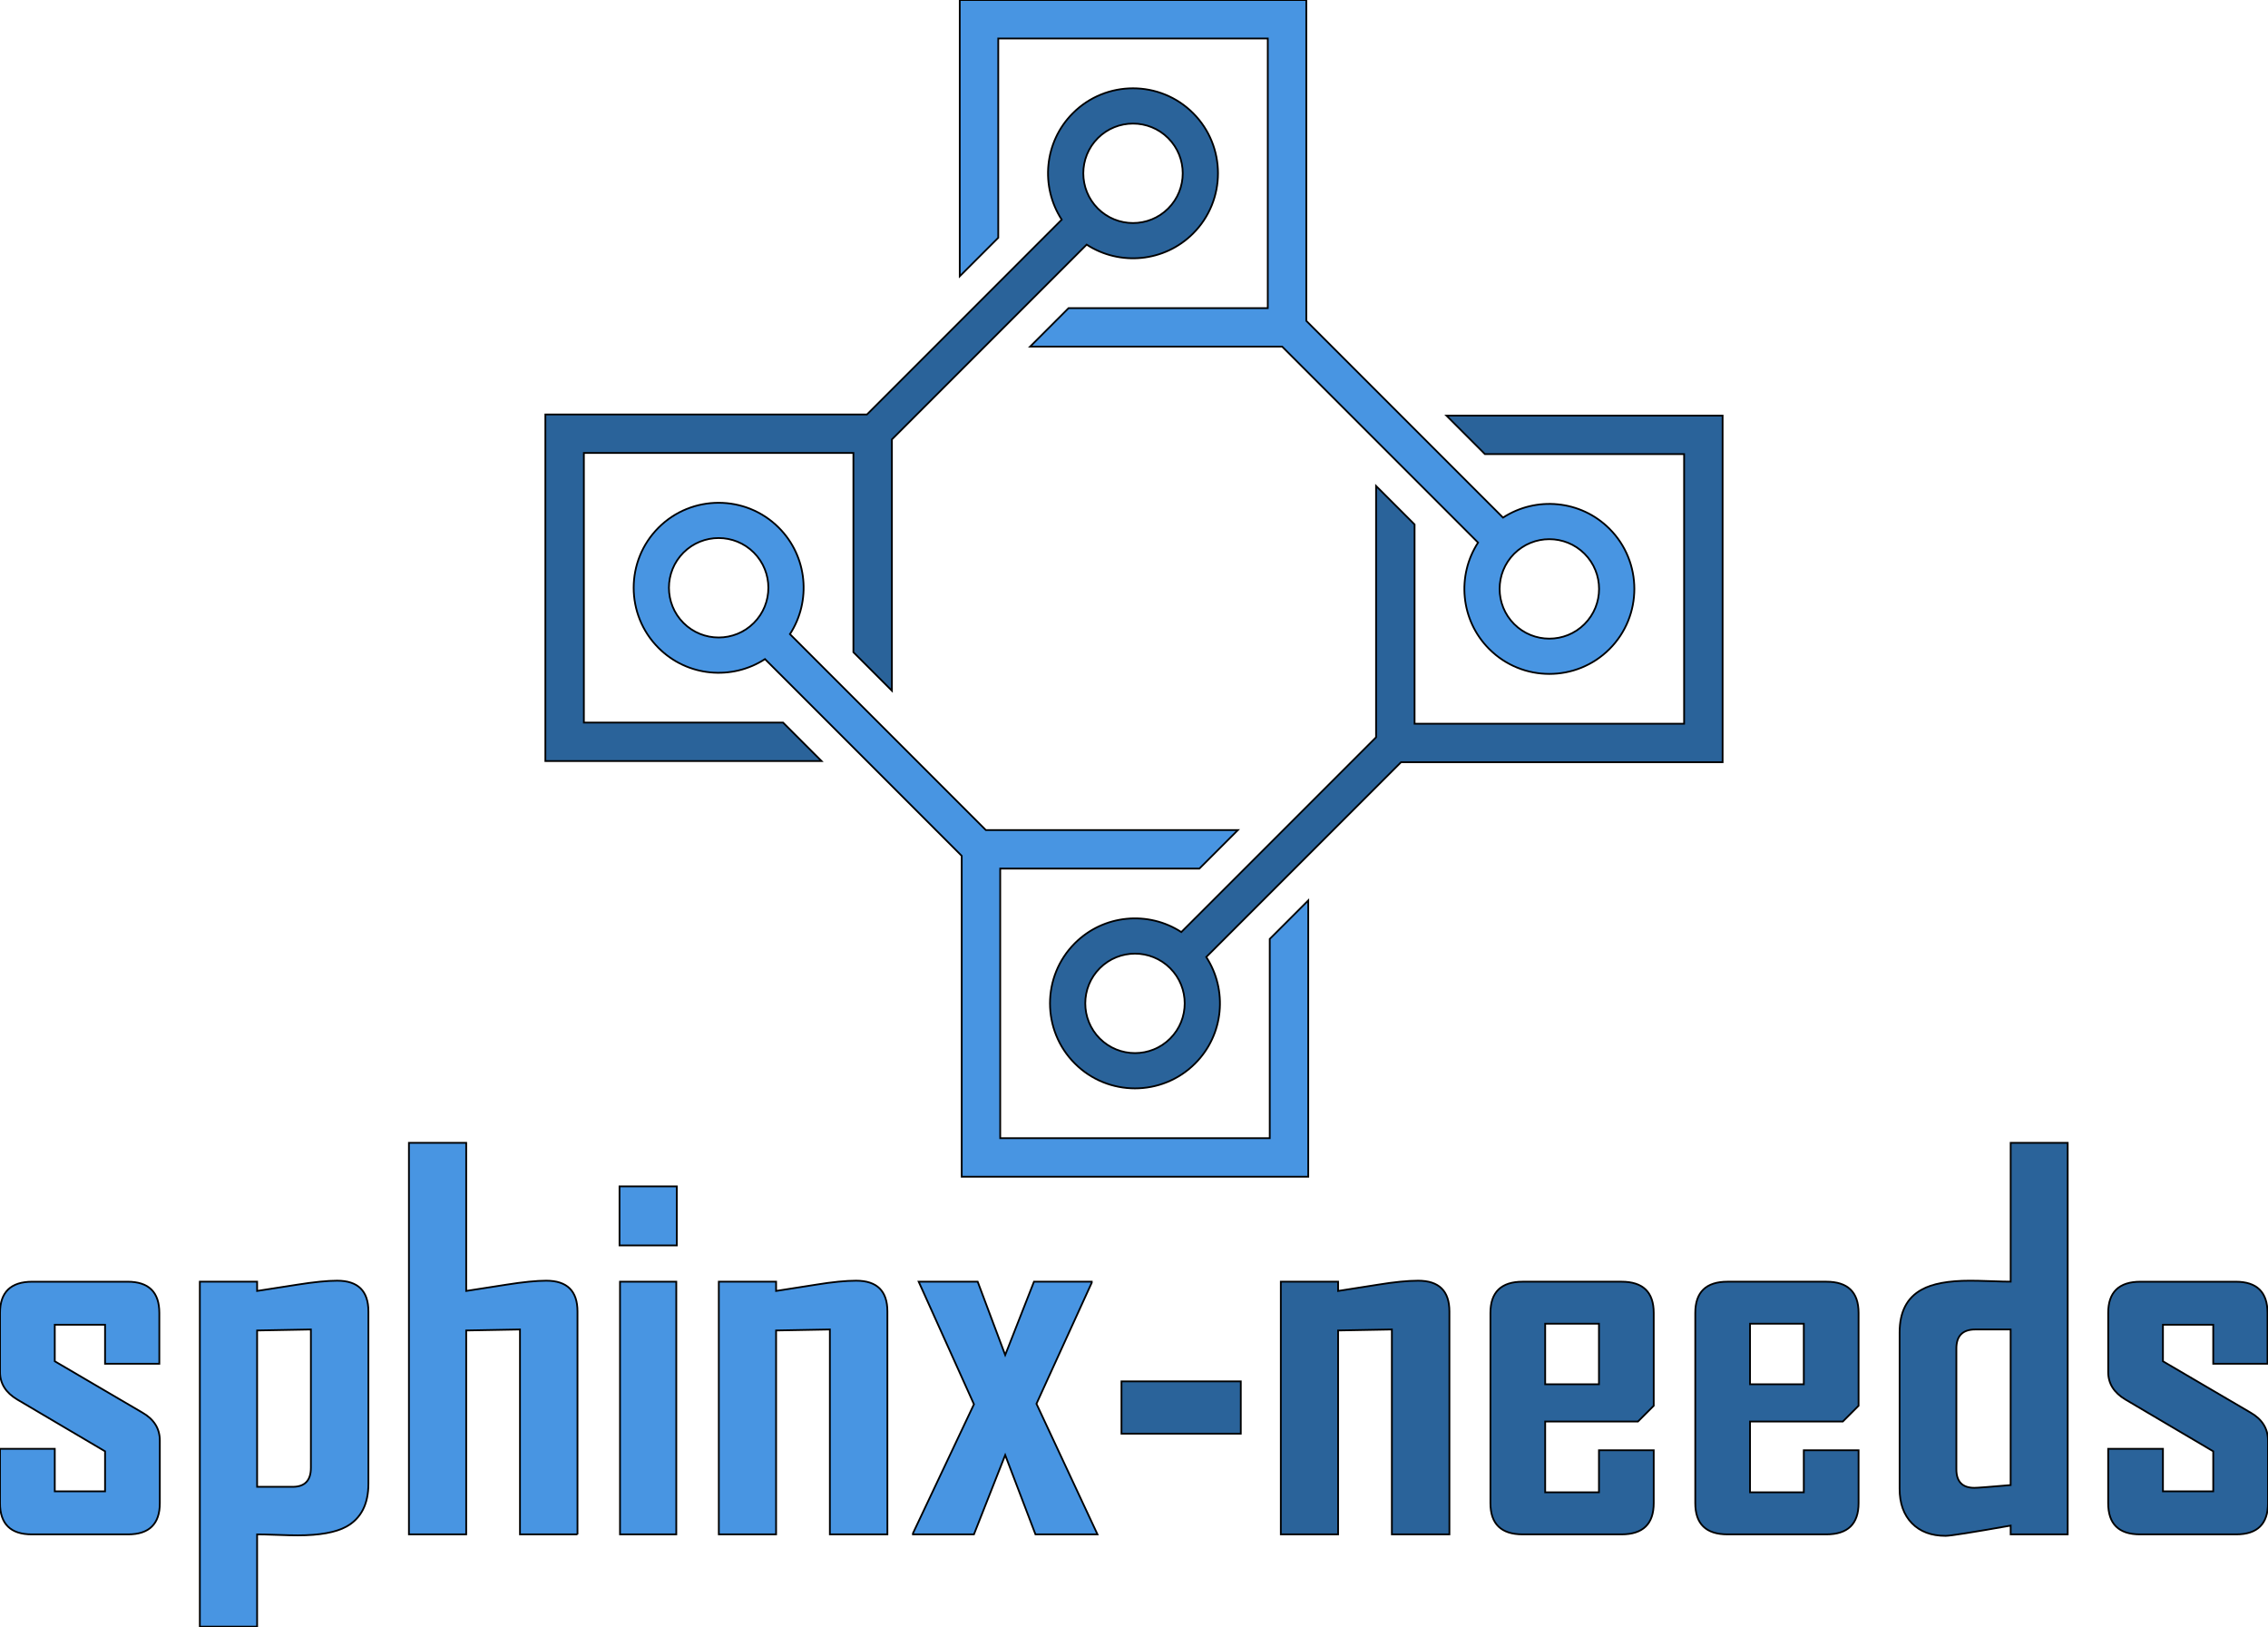
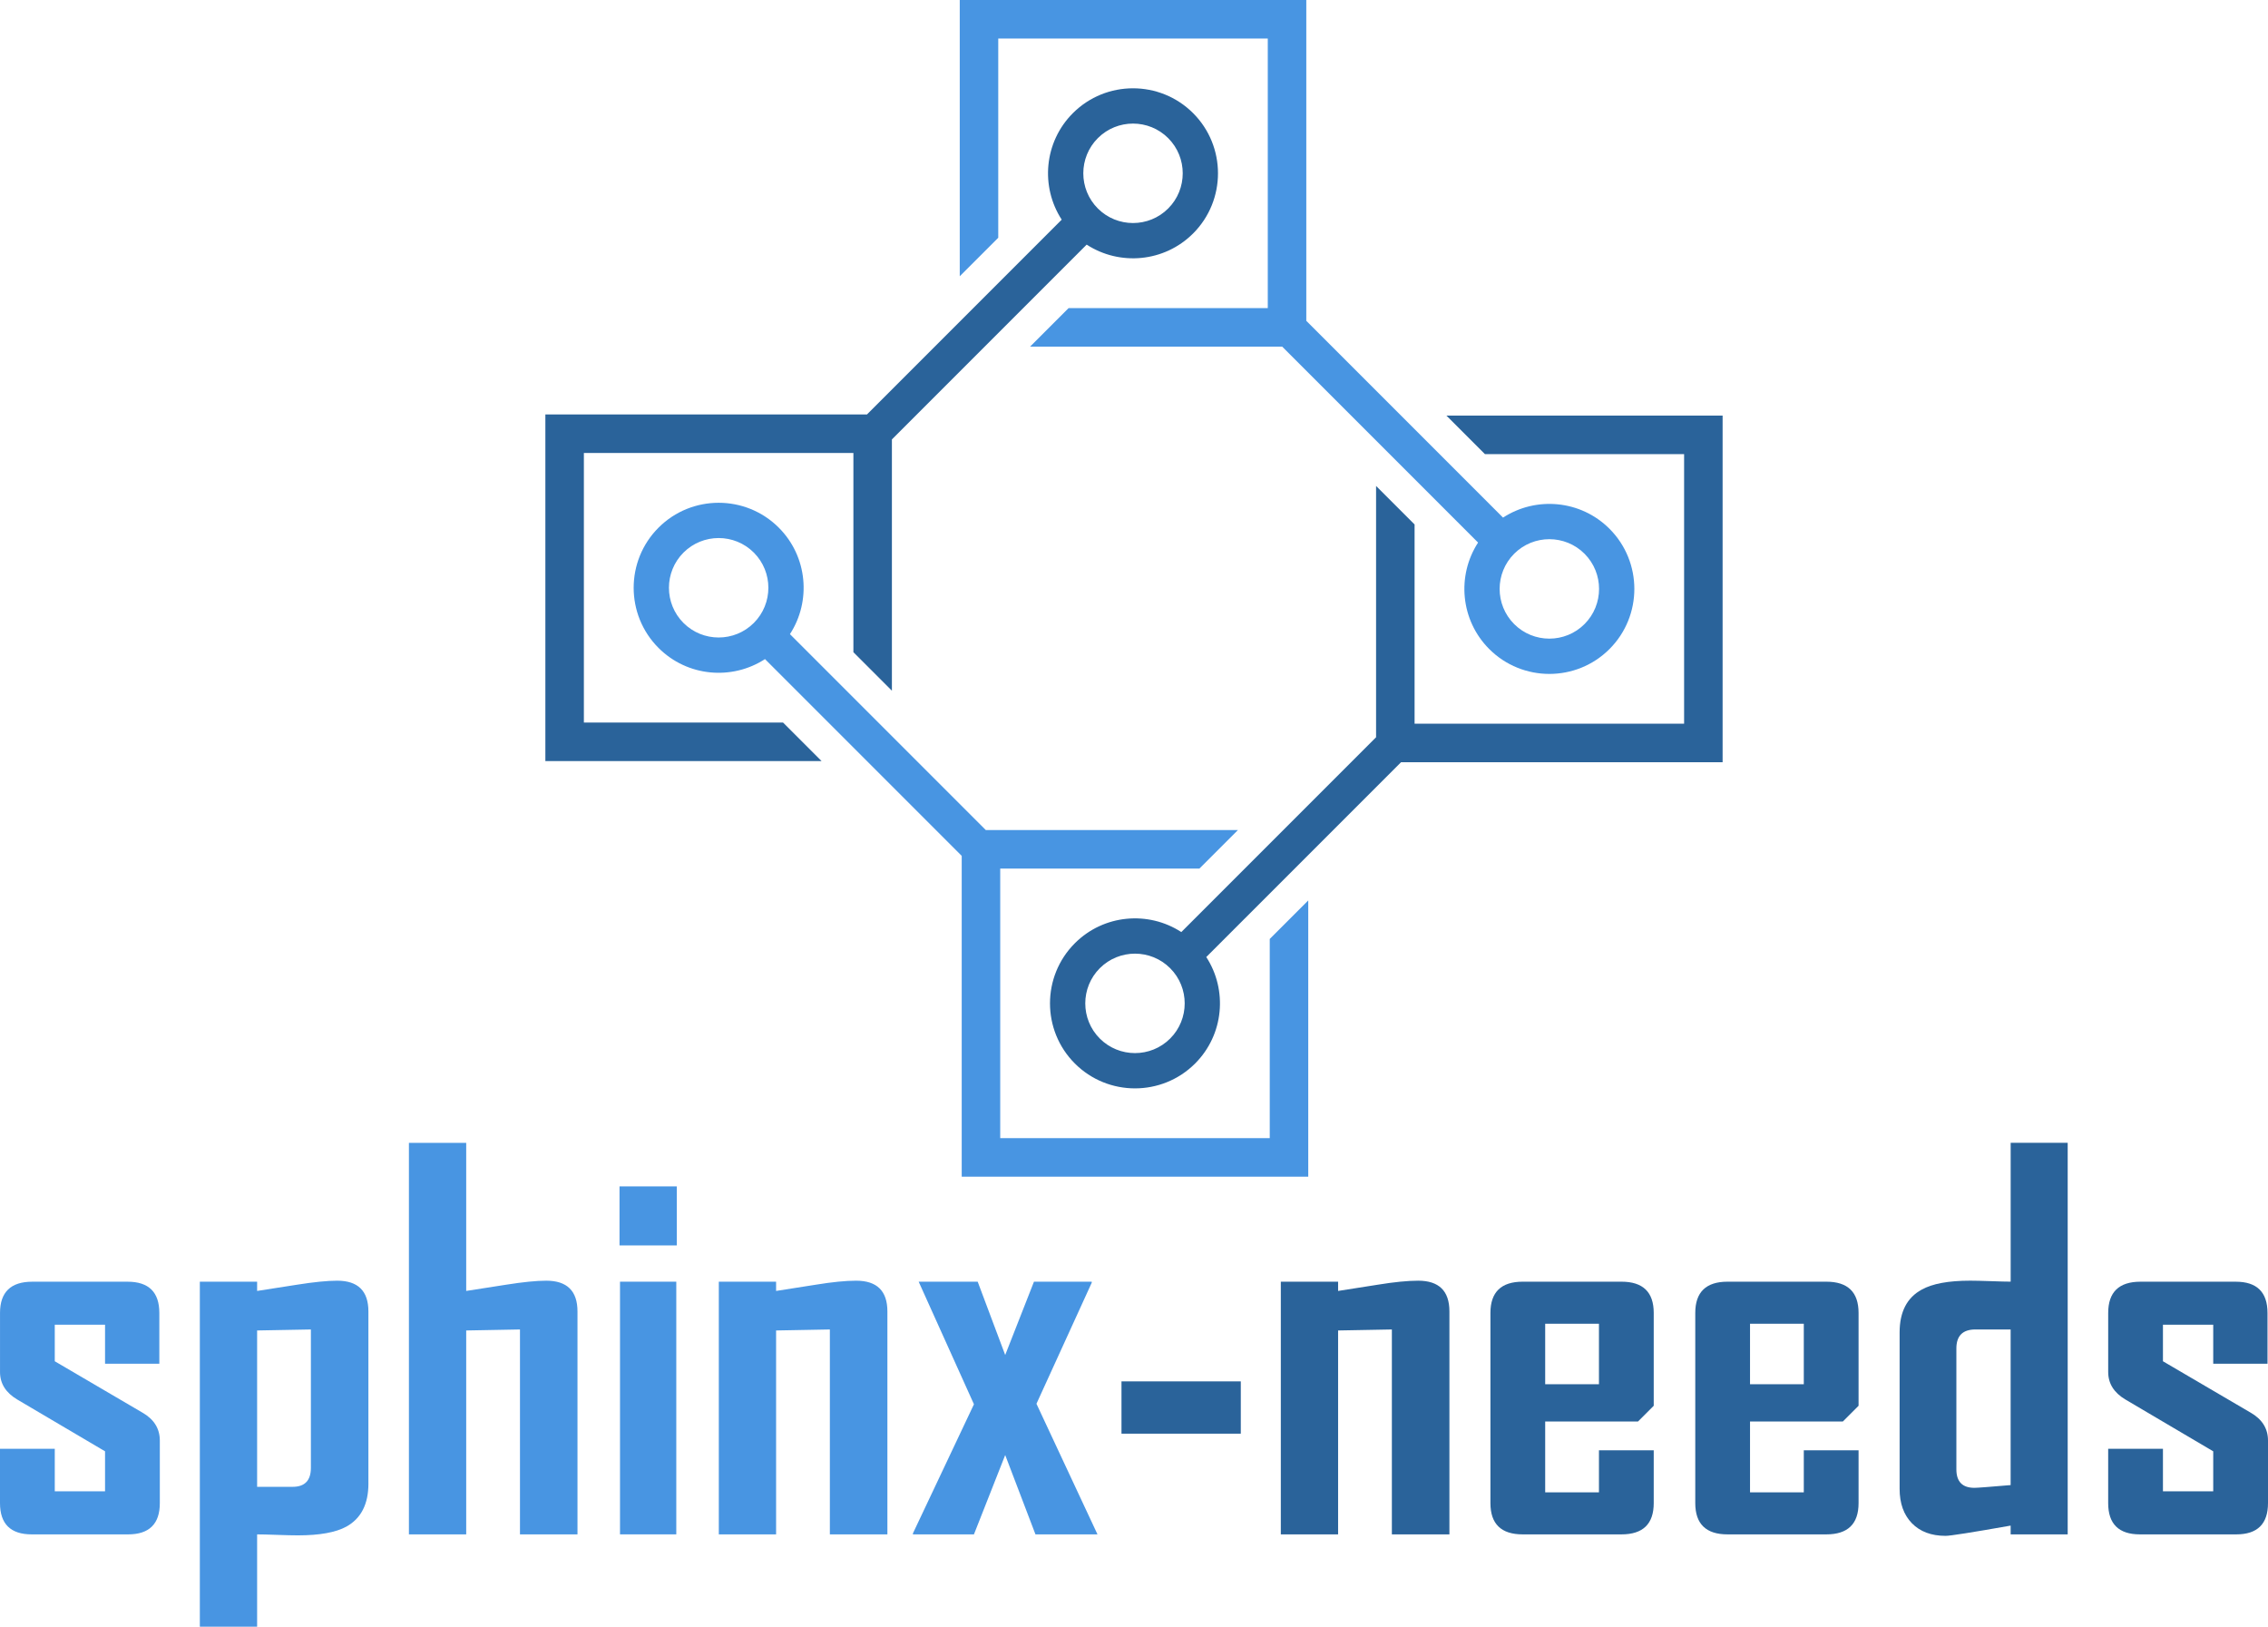
<svg xmlns="http://www.w3.org/2000/svg" version="1.1" id="Layer_1" x="0px" y="0px" viewBox="0 0 1292.34 926.69" xml:space="preserve" width="1292.34" height="926.69">
  <defs id="defs43" />
  <style type="text/css" id="style2">
	.st0{fill:#00A9DD;}
	.st1{fill:#0094D4;}
</style>
-   <g id="g12" transform="translate(-313.83,-76.66)" style="stroke:#000000">
-     <path class="st0" d="m 1159.96,335.36 h 113.5 V 488.94 H 1119.88 V 375.44 L 1097.94,353.5 V 496.66 L 986.96,607.64 c -18.77,-12.21 -44.21,-10.09 -60.66,6.36 -18.89,18.89 -18.89,49.63 0,68.52 18.89,18.89 49.63,18.89 68.52,0 16.45,-16.45 18.57,-41.89 6.36,-60.66 L 1112.16,510.88 H 1295.4 V 313.42 H 1138.02 Z M 980.6,668.3 c -11.05,11.05 -29.03,11.05 -40.08,0 -11.05,-11.05 -11.05,-29.03 0,-40.08 11.05,-11.05 29.03,-11.05 40.08,0 11.05,11.05 11.05,29.03 0,40.08 z" id="path4" style="fill:#2a639a;fill-opacity:1;stroke:#000000" />
-     <path class="st1" d="m 882.65,98.6 h 153.58 v 153.58 h -113.5 l -21.94,21.94 h 143.64 l 111.63,111.63 c -12.21,18.77 -10.09,44.21 6.36,60.66 18.89,18.89 49.63,18.89 68.52,0 18.89,-18.89 18.89,-49.63 0,-68.52 -16.45,-16.45 -41.89,-18.57 -60.66,-6.36 l -112.1,-112.1 V 76.66 H 860.71 v 157.38 l 21.94,-21.94 z m 334.06,293.51 c 11.05,11.05 11.05,29.03 0,40.08 -11.05,11.05 -29.03,11.05 -40.08,0 -11.05,-11.05 -11.05,-29.03 0,-40.08 11.06,-11.05 29.03,-11.05 40.08,0 z" id="path6" style="fill:#4895e2;fill-opacity:1;stroke:#000000" />
-     <path class="st0" d="M 624.59,510.23 H 781.97 L 760.03,488.29 H 646.53 V 334.71 h 153.58 v 113.5 l 21.94,21.94 V 326.99 L 933.03,216.01 c 18.77,12.21 44.21,10.09 60.66,-6.36 18.89,-18.89 18.89,-49.63 0,-68.52 -18.89,-18.89 -49.63,-18.89 -68.52,0 -16.45,16.45 -18.57,41.89 -6.36,60.66 L 807.84,312.77 H 624.59 Z M 939.4,155.35 c 11.05,-11.05 29.03,-11.05 40.08,0 11.05,11.05 11.05,29.03 0,40.08 -11.05,11.05 -29.03,11.05 -40.08,0 -11.05,-11.05 -11.05,-29.03 0,-40.08 z" id="path8" style="fill:#2a639a;fill-opacity:1;stroke:#000000" />
-     <path class="st1" d="M 1037.35,725.05 H 883.77 V 571.47 h 113.5 l 21.94,-21.94 H 875.57 L 763.95,437.91 c 12.21,-18.77 10.09,-44.21 -6.36,-60.66 -18.89,-18.89 -49.63,-18.89 -68.52,0 -18.89,18.89 -18.89,49.63 0,68.52 16.45,16.45 41.89,18.57 60.66,6.36 l 112.1,112.1 V 747 h 197.46 V 589.62 l -21.94,21.94 z M 703.29,431.54 c -11.05,-11.05 -11.05,-29.03 0,-40.08 11.05,-11.05 29.03,-11.05 40.08,0 11.05,11.05 11.05,29.03 0,40.08 -11.06,11.05 -29.03,11.05 -40.08,0 z" id="path10" style="fill:#4895e2;fill-opacity:1;stroke:#000000" />
+   <g id="g12" transform="translate(-313.83,-76.66)" style="stroke:none">
+     <path class="st0" d="m 1159.96,335.36 h 113.5 V 488.94 H 1119.88 V 375.44 L 1097.94,353.5 V 496.66 L 986.96,607.64 c -18.77,-12.21 -44.21,-10.09 -60.66,6.36 -18.89,18.89 -18.89,49.63 0,68.52 18.89,18.89 49.63,18.89 68.52,0 16.45,-16.45 18.57,-41.89 6.36,-60.66 L 1112.16,510.88 H 1295.4 V 313.42 H 1138.02 Z M 980.6,668.3 c -11.05,11.05 -29.03,11.05 -40.08,0 -11.05,-11.05 -11.05,-29.03 0,-40.08 11.05,-11.05 29.03,-11.05 40.08,0 11.05,11.05 11.05,29.03 0,40.08 z" id="path4" style="fill:#2a639a;fill-opacity:1;stroke:none" />
+     <path class="st1" d="m 882.65,98.6 h 153.58 v 153.58 h -113.5 l -21.94,21.94 h 143.64 l 111.63,111.63 c -12.21,18.77 -10.09,44.21 6.36,60.66 18.89,18.89 49.63,18.89 68.52,0 18.89,-18.89 18.89,-49.63 0,-68.52 -16.45,-16.45 -41.89,-18.57 -60.66,-6.36 l -112.1,-112.1 V 76.66 H 860.71 v 157.38 l 21.94,-21.94 z m 334.06,293.51 c 11.05,11.05 11.05,29.03 0,40.08 -11.05,11.05 -29.03,11.05 -40.08,0 -11.05,-11.05 -11.05,-29.03 0,-40.08 11.06,-11.05 29.03,-11.05 40.08,0 z" id="path6" style="fill:#4895e2;fill-opacity:1;stroke:none" />
+     <path class="st0" d="M 624.59,510.23 H 781.97 L 760.03,488.29 H 646.53 V 334.71 h 153.58 v 113.5 l 21.94,21.94 V 326.99 L 933.03,216.01 c 18.77,12.21 44.21,10.09 60.66,-6.36 18.89,-18.89 18.89,-49.63 0,-68.52 -18.89,-18.89 -49.63,-18.89 -68.52,0 -16.45,16.45 -18.57,41.89 -6.36,60.66 L 807.84,312.77 H 624.59 Z M 939.4,155.35 c 11.05,-11.05 29.03,-11.05 40.08,0 11.05,11.05 11.05,29.03 0,40.08 -11.05,11.05 -29.03,11.05 -40.08,0 -11.05,-11.05 -11.05,-29.03 0,-40.08 z" id="path8" style="fill:#2a639a;fill-opacity:1;stroke:none" />
+     <path class="st1" d="M 1037.35,725.05 H 883.77 V 571.47 h 113.5 l 21.94,-21.94 H 875.57 L 763.95,437.91 c 12.21,-18.77 10.09,-44.21 -6.36,-60.66 -18.89,-18.89 -49.63,-18.89 -68.52,0 -18.89,18.89 -18.89,49.63 0,68.52 16.45,16.45 41.89,18.57 60.66,6.36 l 112.1,112.1 V 747 h 197.46 V 589.62 l -21.94,21.94 z M 703.29,431.54 c -11.05,-11.05 -11.05,-29.03 0,-40.08 11.05,-11.05 29.03,-11.05 40.08,0 11.05,11.05 11.05,29.03 0,40.08 -11.06,11.05 -29.03,11.05 -40.08,0 z" id="path10" style="fill:#4895e2;fill-opacity:1;stroke:none" />
  </g>
-   <g id="g38" transform="translate(-313.83,-76.66)" style="stroke:#000000">
-     <path class="st1" d="m 404.9,932.94 c 0,11.88 -6.04,17.82 -18.1,17.82 h -54.87 c -12.07,0 -18.1,-5.94 -18.1,-17.82 v -30.93 h 31.21 v 24.23 h 28.65 v -22.8 l -50.02,-29.5 c -6.56,-3.89 -9.83,-9.12 -9.83,-15.68 v -33.63 c 0,-11.87 6.13,-17.81 18.38,-17.81 h 54.3 c 12.06,0 18.1,5.94 18.1,17.81 v 28.93 h -30.93 v -22.23 h -28.65 v 20.81 l 49.88,29.22 c 6.65,3.8 9.98,9.12 9.98,15.96 z" id="path14" style="fill:#4895e2;fill-opacity:1;stroke:#000000" />
-     <path class="st1" d="m 523.76,921.82 c 0,11.69 -4.18,19.86 -12.54,24.51 -6.08,3.33 -15.3,4.99 -27.65,4.99 -2.85,0 -6.87,-0.09 -12.04,-0.28 -5.18,-0.19 -8.91,-0.28 -11.19,-0.28 v 52.59 H 427.7 V 806.81 h 32.64 v 5.27 c 7.6,-1.14 15.2,-2.33 22.8,-3.56 9.59,-1.52 17.19,-2.28 22.8,-2.28 11.87,0 17.81,5.84 17.81,17.53 v 98.05 z m -32.78,-8.98 v -78.81 l -30.64,0.57 v 89.07 h 20.24 c 6.93,0 10.4,-3.6 10.4,-10.83 z" id="path16" style="fill:#4895e2;fill-opacity:1;stroke:#000000" />
-     <path class="st1" d="M 642.9,950.75 H 610.12 V 834.03 l -30.64,0.57 V 950.75 H 546.84 V 727.71 h 32.64 v 84.37 c 7.6,-1.14 15.2,-2.33 22.8,-3.56 9.59,-1.52 17.19,-2.28 22.8,-2.28 11.87,0 17.81,5.84 17.81,17.53 v 126.98 z" id="path18" style="fill:#4895e2;fill-opacity:1;stroke:#000000" />
-     <path class="st1" d="m 699.48,786.15 h -32.64 v -33.63 h 32.64 z m -0.29,164.6 H 667.12 V 806.81 h 32.07 z" id="path20" style="fill:#4895e2;fill-opacity:1;stroke:#000000" />
-     <path class="st1" d="M 819.48,950.75 H 786.7 V 834.03 l -30.64,0.57 V 950.75 H 723.42 V 806.81 h 32.64 v 5.27 c 7.6,-1.23 15.15,-2.42 22.66,-3.56 9.31,-1.52 16.96,-2.28 22.95,-2.28 11.87,0 17.81,5.84 17.81,17.53 z" id="path22" style="fill:#4895e2;fill-opacity:1;stroke:#000000" />
-     <path class="st1" d="m 939.19,950.75 h -35.34 l -17.24,-45.18 -17.81,45.18 h -34.77 v -0.57 l 34.77,-73.54 -31.5,-69.83 h 33.63 l 15.68,41.76 16.39,-41.76 h 32.92 v 0.57 l -31.5,68.98 z" id="path24" style="fill:#4895e2;fill-opacity:1;stroke:#000000" />
-     <path class="st0" d="M 1020.85,893.39 H 952.87 V 863.6 h 67.98 z" id="path26" style="fill:#2a639a;fill-opacity:1;stroke:#000000" />
-     <path class="st0" d="m 1139.72,950.75 h -32.78 V 834.03 l -30.64,0.57 v 116.15 h -32.64 V 806.81 h 32.64 v 5.27 c 7.6,-1.23 15.15,-2.42 22.66,-3.56 9.31,-1.52 16.96,-2.28 22.95,-2.28 11.87,0 17.82,5.84 17.82,17.53 v 126.98 z" id="path28" style="fill:#2a639a;fill-opacity:1;stroke:#000000" />
-     <path class="st0" d="m 1256.15,932.94 c 0,11.88 -6.13,17.82 -18.38,17.82 h -56.29 c -12.26,0 -18.38,-5.94 -18.38,-17.82 V 824.62 c 0,-11.87 6.13,-17.81 18.38,-17.81 h 56.29 c 12.26,0 18.38,5.94 18.38,17.81 v 52.87 l -8.98,8.98 h -52.87 v 40.33 h 30.64 v -23.94 h 31.21 z m -31.21,-67.7 v -34.49 h -30.64 v 34.49 z" id="path30" style="fill:#2a639a;fill-opacity:1;stroke:#000000" />
-     <path class="st0" d="m 1372.87,932.94 c 0,11.88 -6.13,17.82 -18.38,17.82 h -56.29 c -12.26,0 -18.38,-5.94 -18.38,-17.82 V 824.62 c 0,-11.87 6.13,-17.81 18.38,-17.81 h 56.29 c 12.26,0 18.38,5.94 18.38,17.81 v 52.87 l -8.98,8.98 h -52.87 v 40.33 h 30.64 v -23.94 h 31.21 z m -31.21,-67.7 v -34.49 h -30.64 v 34.49 z" id="path32" style="fill:#2a639a;fill-opacity:1;stroke:#000000" />
-     <path class="st0" d="m 1492.02,950.75 h -32.49 v -4.99 c -22.04,3.9 -34.4,5.84 -37.05,5.84 -8.17,0 -14.58,-2.4 -19.24,-7.2 -4.66,-4.8 -6.98,-11.33 -6.98,-19.6 v -89.07 c 0,-11.69 4.18,-19.81 12.54,-24.37 6.08,-3.42 15.3,-5.13 27.65,-5.13 2.75,0 6.75,0.1 11.97,0.28 5.22,0.19 8.93,0.28 11.12,0.28 v -79.1 h 32.49 v 223.06 z m -32.5,-28.07 v -88.65 h -20.09 c -7.22,0 -10.83,3.61 -10.83,10.83 v 68.83 c 0,7.03 3.42,10.55 10.26,10.55 1.61,0.01 8.5,-0.52 20.66,-1.56 z" id="path34" style="fill:#2a639a;fill-opacity:1;stroke:#000000" />
-     <path class="st0" d="m 1606.17,932.94 c 0,11.88 -6.03,17.82 -18.1,17.82 h -54.87 c -12.07,0 -18.1,-5.94 -18.1,-17.82 v -30.93 h 31.21 v 24.23 h 28.65 v -22.8 l -50.02,-29.5 c -6.56,-3.89 -9.83,-9.12 -9.83,-15.68 v -33.63 c 0,-11.87 6.13,-17.81 18.38,-17.81 h 54.3 c 12.06,0 18.1,5.94 18.1,17.81 v 28.93 h -30.93 v -22.23 h -28.65 v 20.81 l 49.88,29.22 c 6.65,3.8 9.98,9.12 9.98,15.96 z" id="path36" style="fill:#2a639a;fill-opacity:1;stroke:#000000" />
+   <g id="g38" transform="translate(-313.83,-76.66)" style="stroke:none">
+     <path class="st1" d="m 404.9,932.94 c 0,11.88 -6.04,17.82 -18.1,17.82 h -54.87 c -12.07,0 -18.1,-5.94 -18.1,-17.82 v -30.93 h 31.21 v 24.23 h 28.65 v -22.8 l -50.02,-29.5 c -6.56,-3.89 -9.83,-9.12 -9.83,-15.68 v -33.63 c 0,-11.87 6.13,-17.81 18.38,-17.81 h 54.3 c 12.06,0 18.1,5.94 18.1,17.81 v 28.93 h -30.93 v -22.23 h -28.65 v 20.81 l 49.88,29.22 c 6.65,3.8 9.98,9.12 9.98,15.96 z" id="path14" style="fill:#4895e2;fill-opacity:1;stroke:none" />
+     <path class="st1" d="m 523.76,921.82 c 0,11.69 -4.18,19.86 -12.54,24.51 -6.08,3.33 -15.3,4.99 -27.65,4.99 -2.85,0 -6.87,-0.09 -12.04,-0.28 -5.18,-0.19 -8.91,-0.28 -11.19,-0.28 v 52.59 H 427.7 V 806.81 h 32.64 v 5.27 c 7.6,-1.14 15.2,-2.33 22.8,-3.56 9.59,-1.52 17.19,-2.28 22.8,-2.28 11.87,0 17.81,5.84 17.81,17.53 v 98.05 z m -32.78,-8.98 v -78.81 l -30.64,0.57 v 89.07 h 20.24 c 6.93,0 10.4,-3.6 10.4,-10.83 z" id="path16" style="fill:#4895e2;fill-opacity:1;stroke:none" />
+     <path class="st1" d="M 642.9,950.75 H 610.12 V 834.03 l -30.64,0.57 V 950.75 H 546.84 V 727.71 h 32.64 v 84.37 c 7.6,-1.14 15.2,-2.33 22.8,-3.56 9.59,-1.52 17.19,-2.28 22.8,-2.28 11.87,0 17.81,5.84 17.81,17.53 v 126.98 z" id="path18" style="fill:#4895e2;fill-opacity:1;stroke:none" />
+     <path class="st1" d="m 699.48,786.15 h -32.64 v -33.63 h 32.64 z m -0.29,164.6 H 667.12 V 806.81 h 32.07 z" id="path20" style="fill:#4895e2;fill-opacity:1;stroke:none" />
+     <path class="st1" d="M 819.48,950.75 H 786.7 V 834.03 l -30.64,0.57 V 950.75 H 723.42 V 806.81 h 32.64 v 5.27 c 7.6,-1.23 15.15,-2.42 22.66,-3.56 9.31,-1.52 16.96,-2.28 22.95,-2.28 11.87,0 17.81,5.84 17.81,17.53 z" id="path22" style="fill:#4895e2;fill-opacity:1;stroke:none" />
+     <path class="st1" d="m 939.19,950.75 h -35.34 l -17.24,-45.18 -17.81,45.18 h -34.77 v -0.57 l 34.77,-73.54 -31.5,-69.83 h 33.63 l 15.68,41.76 16.39,-41.76 h 32.92 v 0.57 l -31.5,68.98 z" id="path24" style="fill:#4895e2;fill-opacity:1;stroke:none" />
+     <path class="st0" d="M 1020.85,893.39 H 952.87 V 863.6 h 67.98 z" id="path26" style="fill:#2a639a;fill-opacity:1;stroke:none" />
+     <path class="st0" d="m 1139.72,950.75 h -32.78 V 834.03 l -30.64,0.57 v 116.15 h -32.64 V 806.81 h 32.64 v 5.27 c 7.6,-1.23 15.15,-2.42 22.66,-3.56 9.31,-1.52 16.96,-2.28 22.95,-2.28 11.87,0 17.82,5.84 17.82,17.53 v 126.98 z" id="path28" style="fill:#2a639a;fill-opacity:1;stroke:none" />
+     <path class="st0" d="m 1256.15,932.94 c 0,11.88 -6.13,17.82 -18.38,17.82 h -56.29 c -12.26,0 -18.38,-5.94 -18.38,-17.82 V 824.62 c 0,-11.87 6.13,-17.81 18.38,-17.81 h 56.29 c 12.26,0 18.38,5.94 18.38,17.81 v 52.87 l -8.98,8.98 h -52.87 v 40.33 h 30.64 v -23.94 h 31.21 z m -31.21,-67.7 v -34.49 h -30.64 v 34.49 z" id="path30" style="fill:#2a639a;fill-opacity:1;stroke:none" />
+     <path class="st0" d="m 1372.87,932.94 c 0,11.88 -6.13,17.82 -18.38,17.82 h -56.29 c -12.26,0 -18.38,-5.94 -18.38,-17.82 V 824.62 c 0,-11.87 6.13,-17.81 18.38,-17.81 h 56.29 c 12.26,0 18.38,5.94 18.38,17.81 v 52.87 l -8.98,8.98 h -52.87 v 40.33 h 30.64 v -23.94 h 31.21 z m -31.21,-67.7 v -34.49 h -30.64 v 34.49 z" id="path32" style="fill:#2a639a;fill-opacity:1;stroke:none" />
+     <path class="st0" d="m 1492.02,950.75 h -32.49 v -4.99 c -22.04,3.9 -34.4,5.84 -37.05,5.84 -8.17,0 -14.58,-2.4 -19.24,-7.2 -4.66,-4.8 -6.98,-11.33 -6.98,-19.6 v -89.07 c 0,-11.69 4.18,-19.81 12.54,-24.37 6.08,-3.42 15.3,-5.13 27.65,-5.13 2.75,0 6.75,0.1 11.97,0.28 5.22,0.19 8.93,0.28 11.12,0.28 v -79.1 h 32.49 v 223.06 z m -32.5,-28.07 v -88.65 h -20.09 c -7.22,0 -10.83,3.61 -10.83,10.83 v 68.83 c 0,7.03 3.42,10.55 10.26,10.55 1.61,0.01 8.5,-0.52 20.66,-1.56 z" id="path34" style="fill:#2a639a;fill-opacity:1;stroke:none" />
+     <path class="st0" d="m 1606.17,932.94 c 0,11.88 -6.03,17.82 -18.1,17.82 h -54.87 c -12.07,0 -18.1,-5.94 -18.1,-17.82 v -30.93 h 31.21 v 24.23 h 28.65 v -22.8 l -50.02,-29.5 c -6.56,-3.89 -9.83,-9.12 -9.83,-15.68 v -33.63 c 0,-11.87 6.13,-17.81 18.38,-17.81 h 54.3 c 12.06,0 18.1,5.94 18.1,17.81 v 28.93 h -30.93 v -22.23 h -28.65 v 20.81 l 49.88,29.22 c 6.65,3.8 9.98,9.12 9.98,15.96 z" id="path36" style="fill:#2a639a;fill-opacity:1;stroke:none" />
  </g>
</svg>
